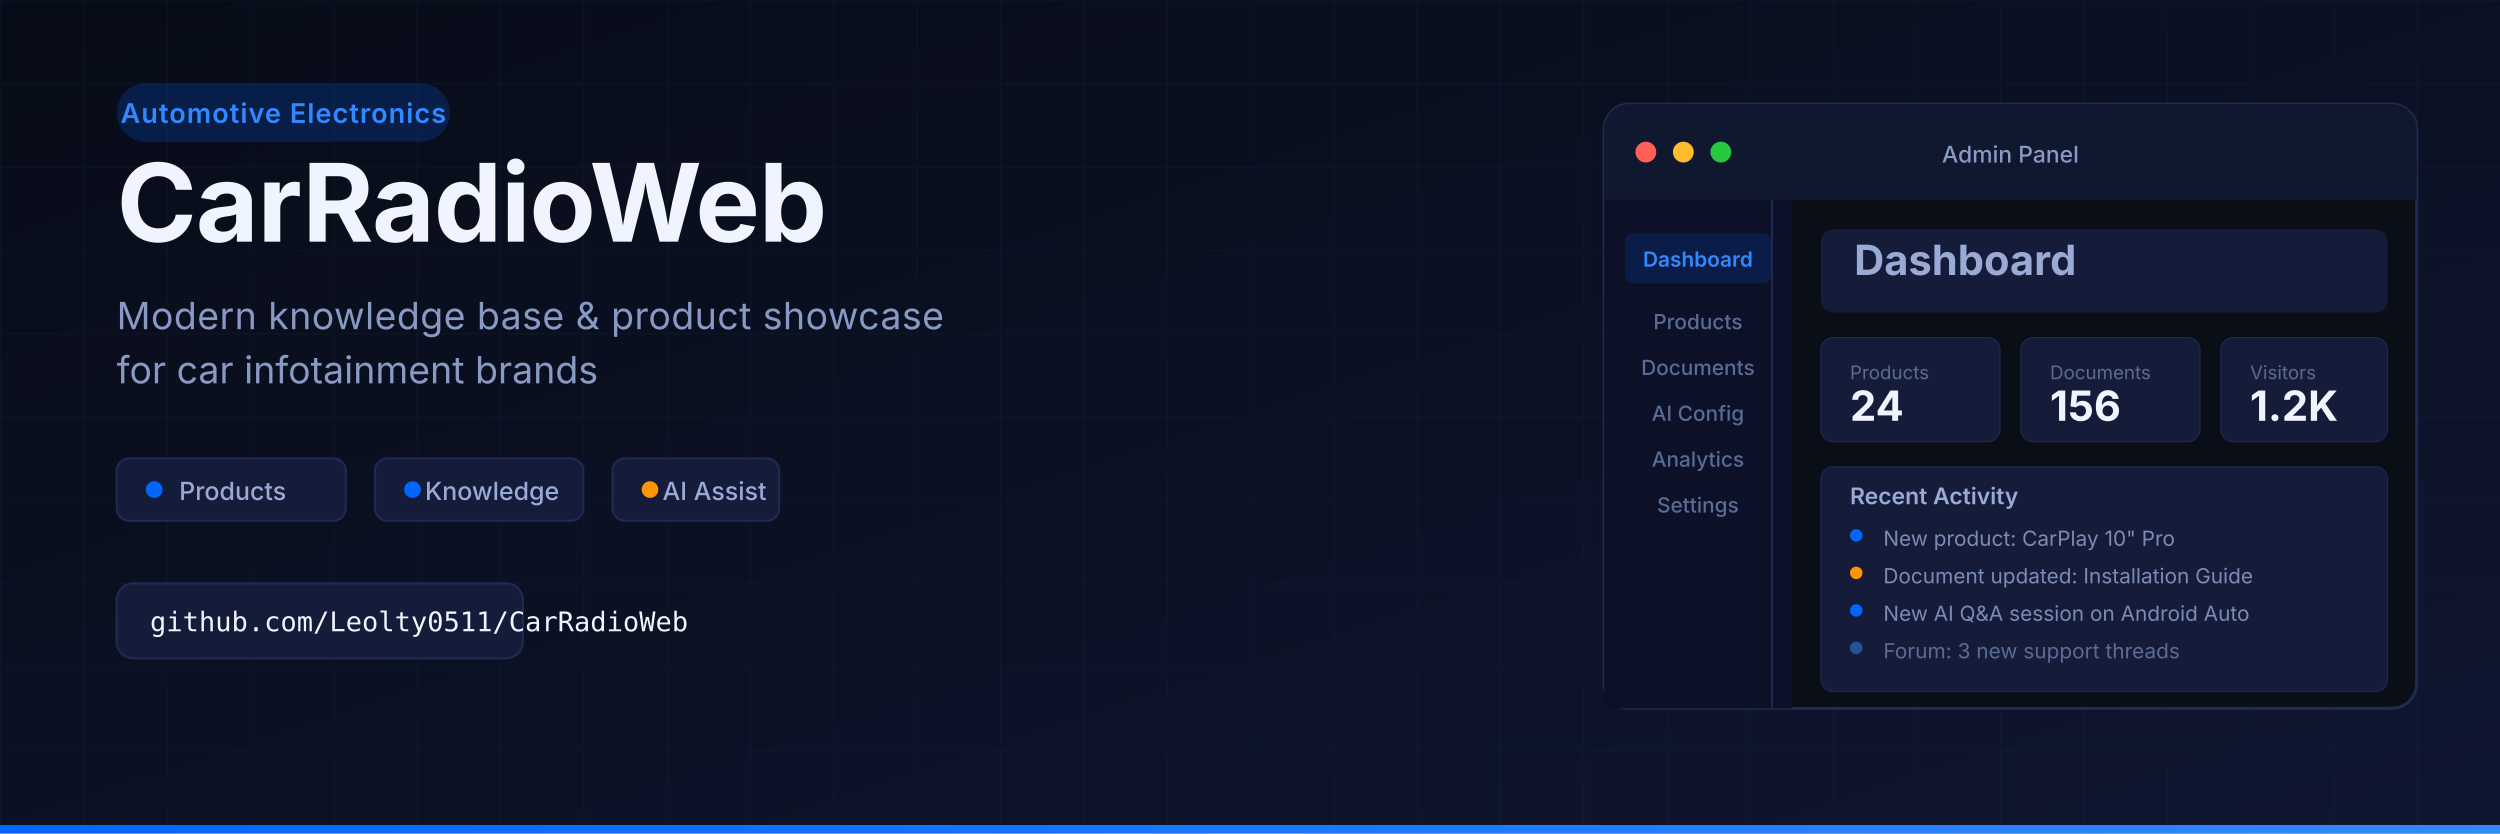
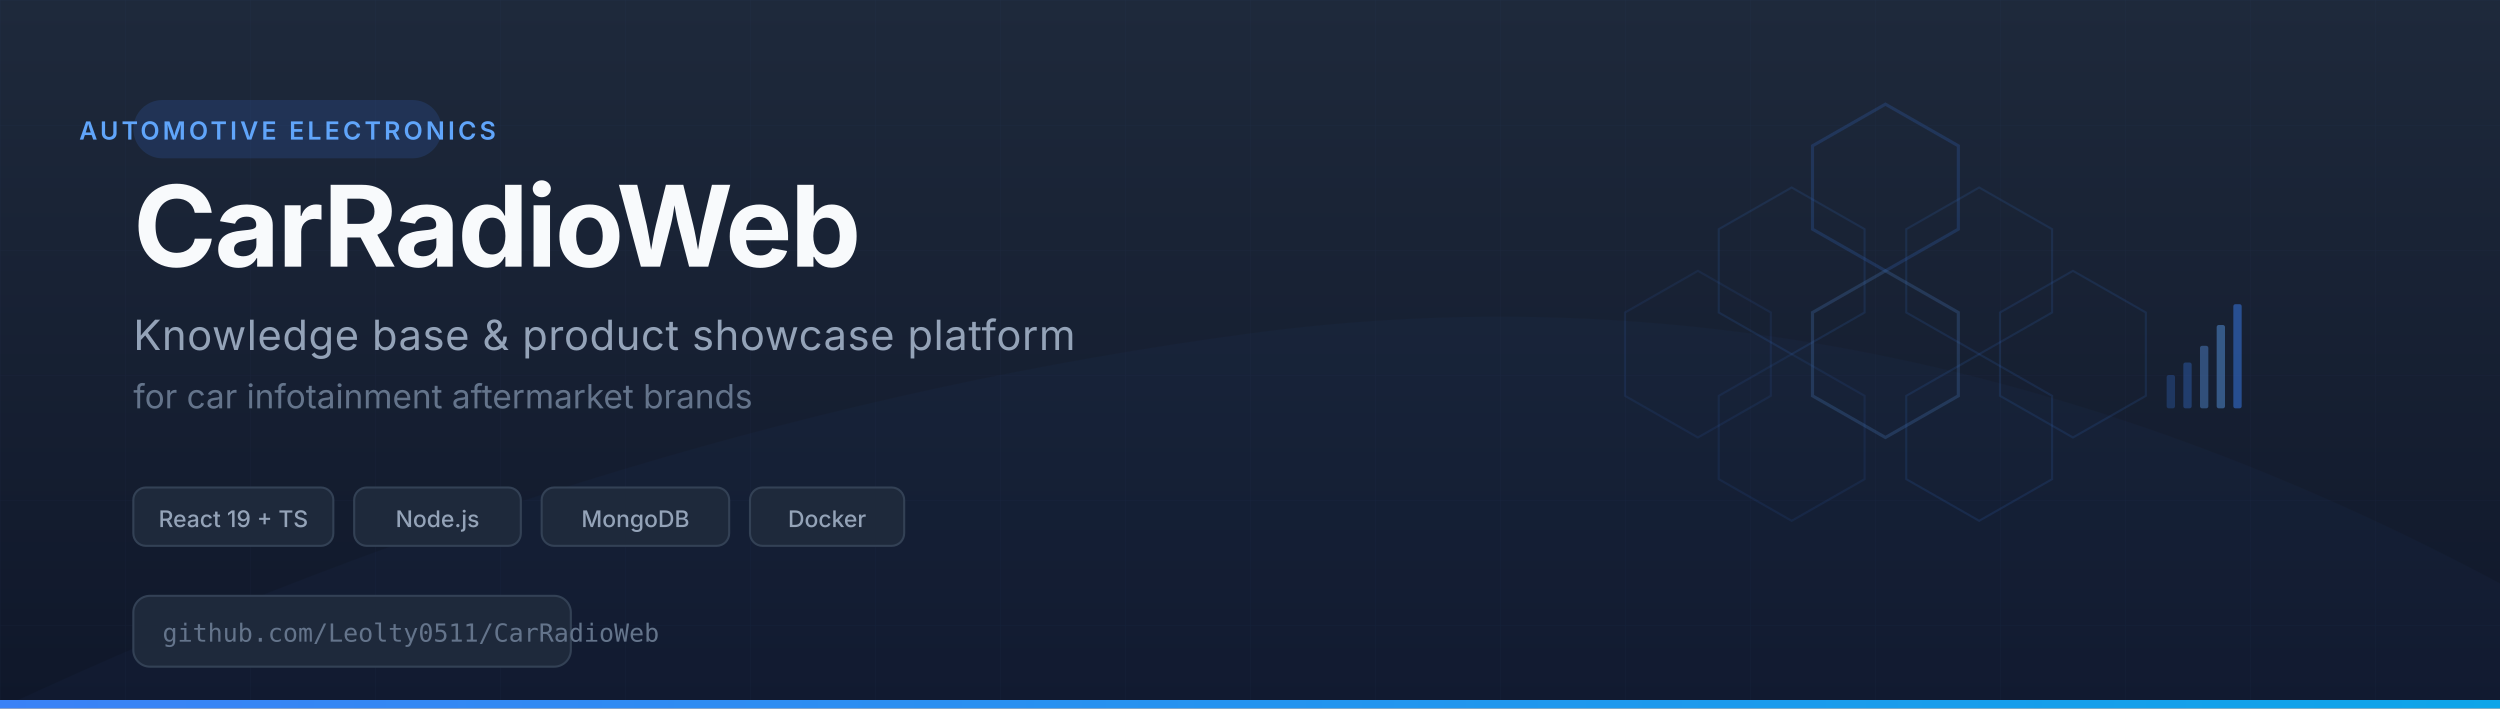
- <svg xmlns="http://www.w3.org/2000/svg" width="1200" height="400" viewBox="0 0 1200 400" role="img" aria-labelledby="hero-title hero-desc">
+ <svg xmlns="http://www.w3.org/2000/svg" width="1200" height="340" viewBox="0 0 1200 340" role="img" aria-labelledby="hero-title hero-desc">
  <defs>
-     <linearGradient id="bg-grad" x1="0" y1="0" x2="1" y2="1">
-       <stop offset="0%" stop-color="#080C18" />
-       <stop offset="100%" stop-color="#0F1630" />
+     <linearGradient id="bg-grad" x1="0" y1="0" x2="0" y2="1">
+       <stop offset="0%" stop-color="#1E293B" />
+       <stop offset="100%" stop-color="#0F172A" />
    </linearGradient>
    <linearGradient id="accent" x1="0" y1="0" x2="1" y2="0">
-       <stop offset="0%" stop-color="#0066FF" />
-       <stop offset="100%" stop-color="#3388FF" />
+       <stop offset="0%" stop-color="#3B82F6" />
+       <stop offset="100%" stop-color="#0EA5E9" />
    </linearGradient>
-     <linearGradient id="amber" x1="0" y1="0" x2="0" y2="1">
-       <stop offset="0%" stop-color="#FF9500" />
-       <stop offset="100%" stop-color="#FF6B00" />
-     </linearGradient>
-     <linearGradient id="card-bg" x1="0" y1="0" x2="0" y2="1">
-       <stop offset="0%" stop-color="#141C3A" />
-       <stop offset="100%" stop-color="#101830" />
-     </linearGradient>
-     <pattern id="grid" width="40" height="40" patternUnits="userSpaceOnUse" opacity="0.08">
-       <path d="M 40 0 L 0 0 0 40" fill="none" stroke="#3388FF" stroke-width="0.5" />
+     <pattern id="dashboard-grid" width="60" height="60" patternUnits="userSpaceOnUse" opacity="0.04">
+       <path d="M 60 0 L 0 0 0 60" fill="none" stroke="#60A5FA" stroke-width="0.5" />
    </pattern>
-     <clipPath id="screen-clip">
-       <rect x="770" y="50" width="390" height="290" rx="12" />
-     </clipPath>
  </defs>
-   <rect width="1200" height="400" fill="url(#bg-grad)" />
-   <rect width="1200" height="400" fill="url(#grid)" />
-   <g transform="translate(56, 40)">
-     <rect x="0" y="0" width="160" height="28" rx="14" fill="#0066FF" opacity="0.2" />
-     <text x="80" y="19" text-anchor="middle" fill="#3388FF" font-family="-apple-system, BlinkMacSystemFont, Segoe UI, sans-serif" font-size="13" font-weight="600" letter-spacing="0.5">Automotive Electronics</text>
-     <text x="0" y="76" fill="#F0F4FF" font-family="-apple-system, BlinkMacSystemFont, Segoe UI, sans-serif" font-size="52" font-weight="700" letter-spacing="-0.5">CarRadioWeb</text>
-     <text x="0" y="118" fill="#8899C4" font-family="-apple-system, BlinkMacSystemFont, Segoe UI, sans-serif" font-size="18" font-weight="400" letter-spacing="0.2">Modern knowledge base &amp; product showcase</text>
-     <text x="0" y="144" fill="#8899C4" font-family="-apple-system, BlinkMacSystemFont, Segoe UI, sans-serif" font-size="18" font-weight="400">for car infotainment brands</text>
-     <g transform="translate(0, 180)">
-       <rect x="0" y="0" width="110" height="30" rx="6" fill="#141C3A" stroke="#1E2A50" stroke-width="1" />
-       <circle cx="18" cy="15" r="4" fill="#0066FF" />
-       <text x="30" y="20" fill="#99AAD4" font-family="-apple-system, BlinkMacSystemFont, Segoe UI, sans-serif" font-size="12" font-weight="500">Products</text>
-       <rect x="124" y="0" width="100" height="30" rx="6" fill="#141C3A" stroke="#1E2A50" stroke-width="1" />
-       <circle cx="142" cy="15" r="4" fill="#0066FF" />
-       <text x="148" y="20" fill="#99AAD4" font-family="-apple-system, BlinkMacSystemFont, Segoe UI, sans-serif" font-size="12" font-weight="500">Knowledge</text>
-       <rect x="238" y="0" width="80" height="30" rx="6" fill="#141C3A" stroke="#1E2A50" stroke-width="1" />
-       <circle cx="256" cy="15" r="4" fill="#FF9500" />
-       <text x="262" y="20" fill="#99AAD4" font-family="-apple-system, BlinkMacSystemFont, Segoe UI, sans-serif" font-size="12" font-weight="500">AI Assist</text>
+   <rect width="1200" height="340" fill="url(#bg-grad)" />
+   <rect width="1200" height="340" fill="url(#dashboard-grid)" />
+   <path d="M0 340 Q 300 200 600 160 Q 900 120 1200 280 L1200 340 Z" fill="#3B82F6" opacity="0.03" />
+   <g transform="translate(64, 48)">
+     <rect x="0" y="0" width="148" height="28" rx="14" fill="#3B82F6" opacity="0.15" />
+     <text x="74" y="19" text-anchor="middle" fill="#60A5FA" font-family="-apple-system, BlinkMacSystemFont, Segoe UI, sans-serif" font-size="12" font-weight="600" letter-spacing="1.5">AUTOMOTIVE ELECTRONICS</text>
+     <text x="0" y="80" fill="#F8FAFC" font-family="-apple-system, BlinkMacSystemFont, Segoe UI, sans-serif" font-size="54" font-weight="700" letter-spacing="-1">CarRadioWeb</text>
+     <text x="0" y="120" fill="#94A3B8" font-family="-apple-system, BlinkMacSystemFont, Segoe UI, sans-serif" font-size="20" font-weight="400" letter-spacing="0.3">Knowledge base &amp; product showcase platform</text>
+     <text x="0" y="148" fill="#64748B" font-family="-apple-system, BlinkMacSystemFont, Segoe UI, sans-serif" font-size="16" font-weight="400">for car infotainment aftermarket brands</text>
+     <g transform="translate(0, 186)">
+       <rect x="0" y="0" width="96" height="28" rx="6" fill="#1E293B" stroke="#334155" stroke-width="1" />
+       <text x="48" y="19" text-anchor="middle" fill="#94A3B8" font-family="-apple-system, BlinkMacSystemFont, Segoe UI, sans-serif" font-size="11" font-weight="500">React 19 + TS</text>
+       <rect x="106" y="0" width="80" height="28" rx="6" fill="#1E293B" stroke="#334155" stroke-width="1" />
+       <text x="146" y="19" text-anchor="middle" fill="#94A3B8" font-family="-apple-system, BlinkMacSystemFont, Segoe UI, sans-serif" font-size="11" font-weight="500">Node.js</text>
+       <rect x="196" y="0" width="90" height="28" rx="6" fill="#1E293B" stroke="#334155" stroke-width="1" />
+       <text x="241" y="19" text-anchor="middle" fill="#94A3B8" font-family="-apple-system, BlinkMacSystemFont, Segoe UI, sans-serif" font-size="11" font-weight="500">MongoDB</text>
+       <rect x="296" y="0" width="74" height="28" rx="6" fill="#1E293B" stroke="#334155" stroke-width="1" />
+       <text x="333" y="19" text-anchor="middle" fill="#94A3B8" font-family="-apple-system, BlinkMacSystemFont, Segoe UI, sans-serif" font-size="11" font-weight="500">Docker</text>
    </g>
-     <g transform="translate(0, 240)">
-       <rect x="0" y="0" width="195" height="36" rx="8" fill="#141C3A" stroke="#1E2A50" stroke-width="1" />
-       <text x="16" y="23" fill="#F0F4FF" font-family="ui-monospace, SFMono-Regular, Menlo, monospace" font-size="13">github.com/Leolty0511/CarRadioWeb</text>
+     <g transform="translate(0, 238)">
+       <rect x="0" y="0" width="210" height="34" rx="8" fill="#1E293B" stroke="#334155" stroke-width="1" />
+       <text x="14" y="22" fill="#64748B" font-family="ui-monospace, SFMono-Regular, Menlo, monospace" font-size="12">github.com/Leolty0511/CarRadioWeb</text>
    </g>
  </g>
-   <g transform="translate(770, 50)">
-     <rect x="0" y="0" width="390" height="290" rx="12" fill="#0A0E17" stroke="#1E2A50" stroke-width="1.5" />
-     <rect x="0" y="0" width="390" height="46" rx="12" fill="#101830" />
-     <rect x="0" y="30" width="390" height="16" fill="#101830" />
-     <circle cx="20" cy="23" r="5" fill="#FF5F56" />
-     <circle cx="38" cy="23" r="5" fill="#FFBD2E" />
-     <circle cx="56" cy="23" r="5" fill="#27C93F" />
-     <text x="195" y="28" text-anchor="middle" fill="#8899C4" font-family="-apple-system, BlinkMacSystemFont, Segoe UI, sans-serif" font-size="11" font-weight="500">Admin Panel</text>
-     <rect x="0" y="46" width="90" height="244" fill="#0C1128" />
-     <rect x="80" y="46" width="1" height="244" fill="#1E2A50" />
-     <rect x="10" y="62" width="70" height="24" rx="4" fill="#0066FF" opacity="0.15" />
-     <text x="45" y="78" text-anchor="middle" fill="#3388FF" font-family="-apple-system, BlinkMacSystemFont, Segoe UI, sans-serif" font-size="10" font-weight="600">Dashboard</text>
-     <text x="45" y="108" text-anchor="middle" fill="#5A6B94" font-family="-apple-system, BlinkMacSystemFont, Segoe UI, sans-serif" font-size="10" font-weight="500">Products</text>
-     <text x="45" y="130" text-anchor="middle" fill="#5A6B94" font-family="-apple-system, BlinkMacSystemFont, Segoe UI, sans-serif" font-size="10" font-weight="500">Documents</text>
-     <text x="45" y="152" text-anchor="middle" fill="#5A6B94" font-family="-apple-system, BlinkMacSystemFont, Segoe UI, sans-serif" font-size="10" font-weight="500">AI Config</text>
-     <text x="45" y="174" text-anchor="middle" fill="#5A6B94" font-family="-apple-system, BlinkMacSystemFont, Segoe UI, sans-serif" font-size="10" font-weight="500">Analytics</text>
-     <text x="45" y="196" text-anchor="middle" fill="#5A6B94" font-family="-apple-system, BlinkMacSystemFont, Segoe UI, sans-serif" font-size="10" font-weight="500">Settings</text>
-     <rect x="104" y="60" width="272" height="40" rx="6" fill="#141C3A" />
-     <text x="120" y="82" fill="#99AAD4" font-family="-apple-system, BlinkMacSystemFont, Segoe UI, sans-serif" font-size="20" font-weight="700">Dashboard</text>
-     <rect x="104" y="112" width="86" height="50" rx="6" fill="#141C3A" stroke="#1E2A50" stroke-width="0.5" />
-     <text x="118" y="132" fill="#5A6B94" font-family="-apple-system, BlinkMacSystemFont, Segoe UI, sans-serif" font-size="9">Products</text>
-     <text x="118" y="152" fill="#F0F4FF" font-family="-apple-system, BlinkMacSystemFont, Segoe UI, sans-serif" font-size="20" font-weight="700">24</text>
-     <rect x="200" y="112" width="86" height="50" rx="6" fill="#141C3A" stroke="#1E2A50" stroke-width="0.5" />
-     <text x="214" y="132" fill="#5A6B94" font-family="-apple-system, BlinkMacSystemFont, Segoe UI, sans-serif" font-size="9">Documents</text>
-     <text x="214" y="152" fill="#F0F4FF" font-family="-apple-system, BlinkMacSystemFont, Segoe UI, sans-serif" font-size="20" font-weight="700">156</text>
-     <rect x="296" y="112" width="80" height="50" rx="6" fill="#141C3A" stroke="#1E2A50" stroke-width="0.5" />
-     <text x="310" y="132" fill="#5A6B94" font-family="-apple-system, BlinkMacSystemFont, Segoe UI, sans-serif" font-size="9">Visitors</text>
-     <text x="310" y="152" fill="#F0F4FF" font-family="-apple-system, BlinkMacSystemFont, Segoe UI, sans-serif" font-size="20" font-weight="700">1.2K</text>
-     <rect x="104" y="174" width="272" height="108" rx="6" fill="#141C3A" stroke="#1E2A50" stroke-width="0.5" />
-     <text x="118" y="192" fill="#99AAD4" font-family="-apple-system, BlinkMacSystemFont, Segoe UI, sans-serif" font-size="11" font-weight="600">Recent Activity</text>
-     <rect x="118" y="204" width="6" height="6" rx="3" fill="#0066FF" />
-     <text x="134" y="212" fill="#7A8BB4" font-family="-apple-system, BlinkMacSystemFont, Segoe UI, sans-serif" font-size="10">New product: CarPlay 10" Pro</text>
-     <rect x="118" y="222" width="6" height="6" rx="3" fill="#FF9500" />
-     <text x="134" y="230" fill="#7A8BB4" font-family="-apple-system, BlinkMacSystemFont, Segoe UI, sans-serif" font-size="10">Document updated: Installation Guide</text>
-     <rect x="118" y="240" width="6" height="6" rx="3" fill="#0066FF" />
-     <text x="134" y="248" fill="#7A8BB4" font-family="-apple-system, BlinkMacSystemFont, Segoe UI, sans-serif" font-size="10">New AI Q&amp;A session on Android Auto</text>
-     <rect x="118" y="258" width="6" height="6" rx="3" fill="#3388FF" opacity="0.5" />
-     <text x="134" y="266" fill="#5A6B94" font-family="-apple-system, BlinkMacSystemFont, Segoe UI, sans-serif" font-size="10">Forum: 3 new support threads</text>
+   <g transform="translate(760, 50)" opacity="0.6">
+     <polygon points="110,20 145,0 180,20 180,60 145,80 110,60" fill="none" stroke="#3B82F6" stroke-width="1.5" opacity="0.3" />
+     <polygon points="65,60 100,40 135,60 135,100 100,120 65,100" fill="none" stroke="#3B82F6" stroke-width="1" opacity="0.2" />
+     <polygon points="155,60 190,40 225,60 225,100 190,120 155,100" fill="none" stroke="#3B82F6" stroke-width="1" opacity="0.2" />
+     <polygon points="20,100 55,80 90,100 90,140 55,160 20,140" fill="none" stroke="#3B82F6" stroke-width="1" opacity="0.15" />
+     <polygon points="110,100 145,80 180,100 180,140 145,160 110,140" fill="none" stroke="#60A5FA" stroke-width="1.5" opacity="0.3" />
+     <polygon points="200,100 235,80 270,100 270,140 235,160 200,140" fill="none" stroke="#3B82F6" stroke-width="1" opacity="0.2" />
+     <polygon points="65,140 100,120 135,140 135,180 100,200 65,180" fill="none" stroke="#3B82F6" stroke-width="1" opacity="0.15" />
+     <polygon points="155,140 190,120 225,140 225,180 190,200 155,180" fill="none" stroke="#3B82F6" stroke-width="1" opacity="0.2" />
+     <rect x="280" y="130" width="4" height="16" rx="1" fill="#3B82F6" opacity="0.4" />
+     <rect x="288" y="124" width="4" height="22" rx="1" fill="#3B82F6" opacity="0.5" />
+     <rect x="296" y="116" width="4" height="30" rx="1" fill="#60A5FA" opacity="0.6" />
+     <rect x="304" y="106" width="4" height="40" rx="1" fill="#60A5FA" opacity="0.7" />
+     <rect x="312" y="96" width="4" height="50" rx="1" fill="#3B82F6" opacity="0.8" />
  </g>
-   <rect x="0" y="396" width="1200" height="4" fill="url(#accent)" />
+   <rect x="0" y="336" width="1200" height="4" fill="url(#accent)" />
</svg>
